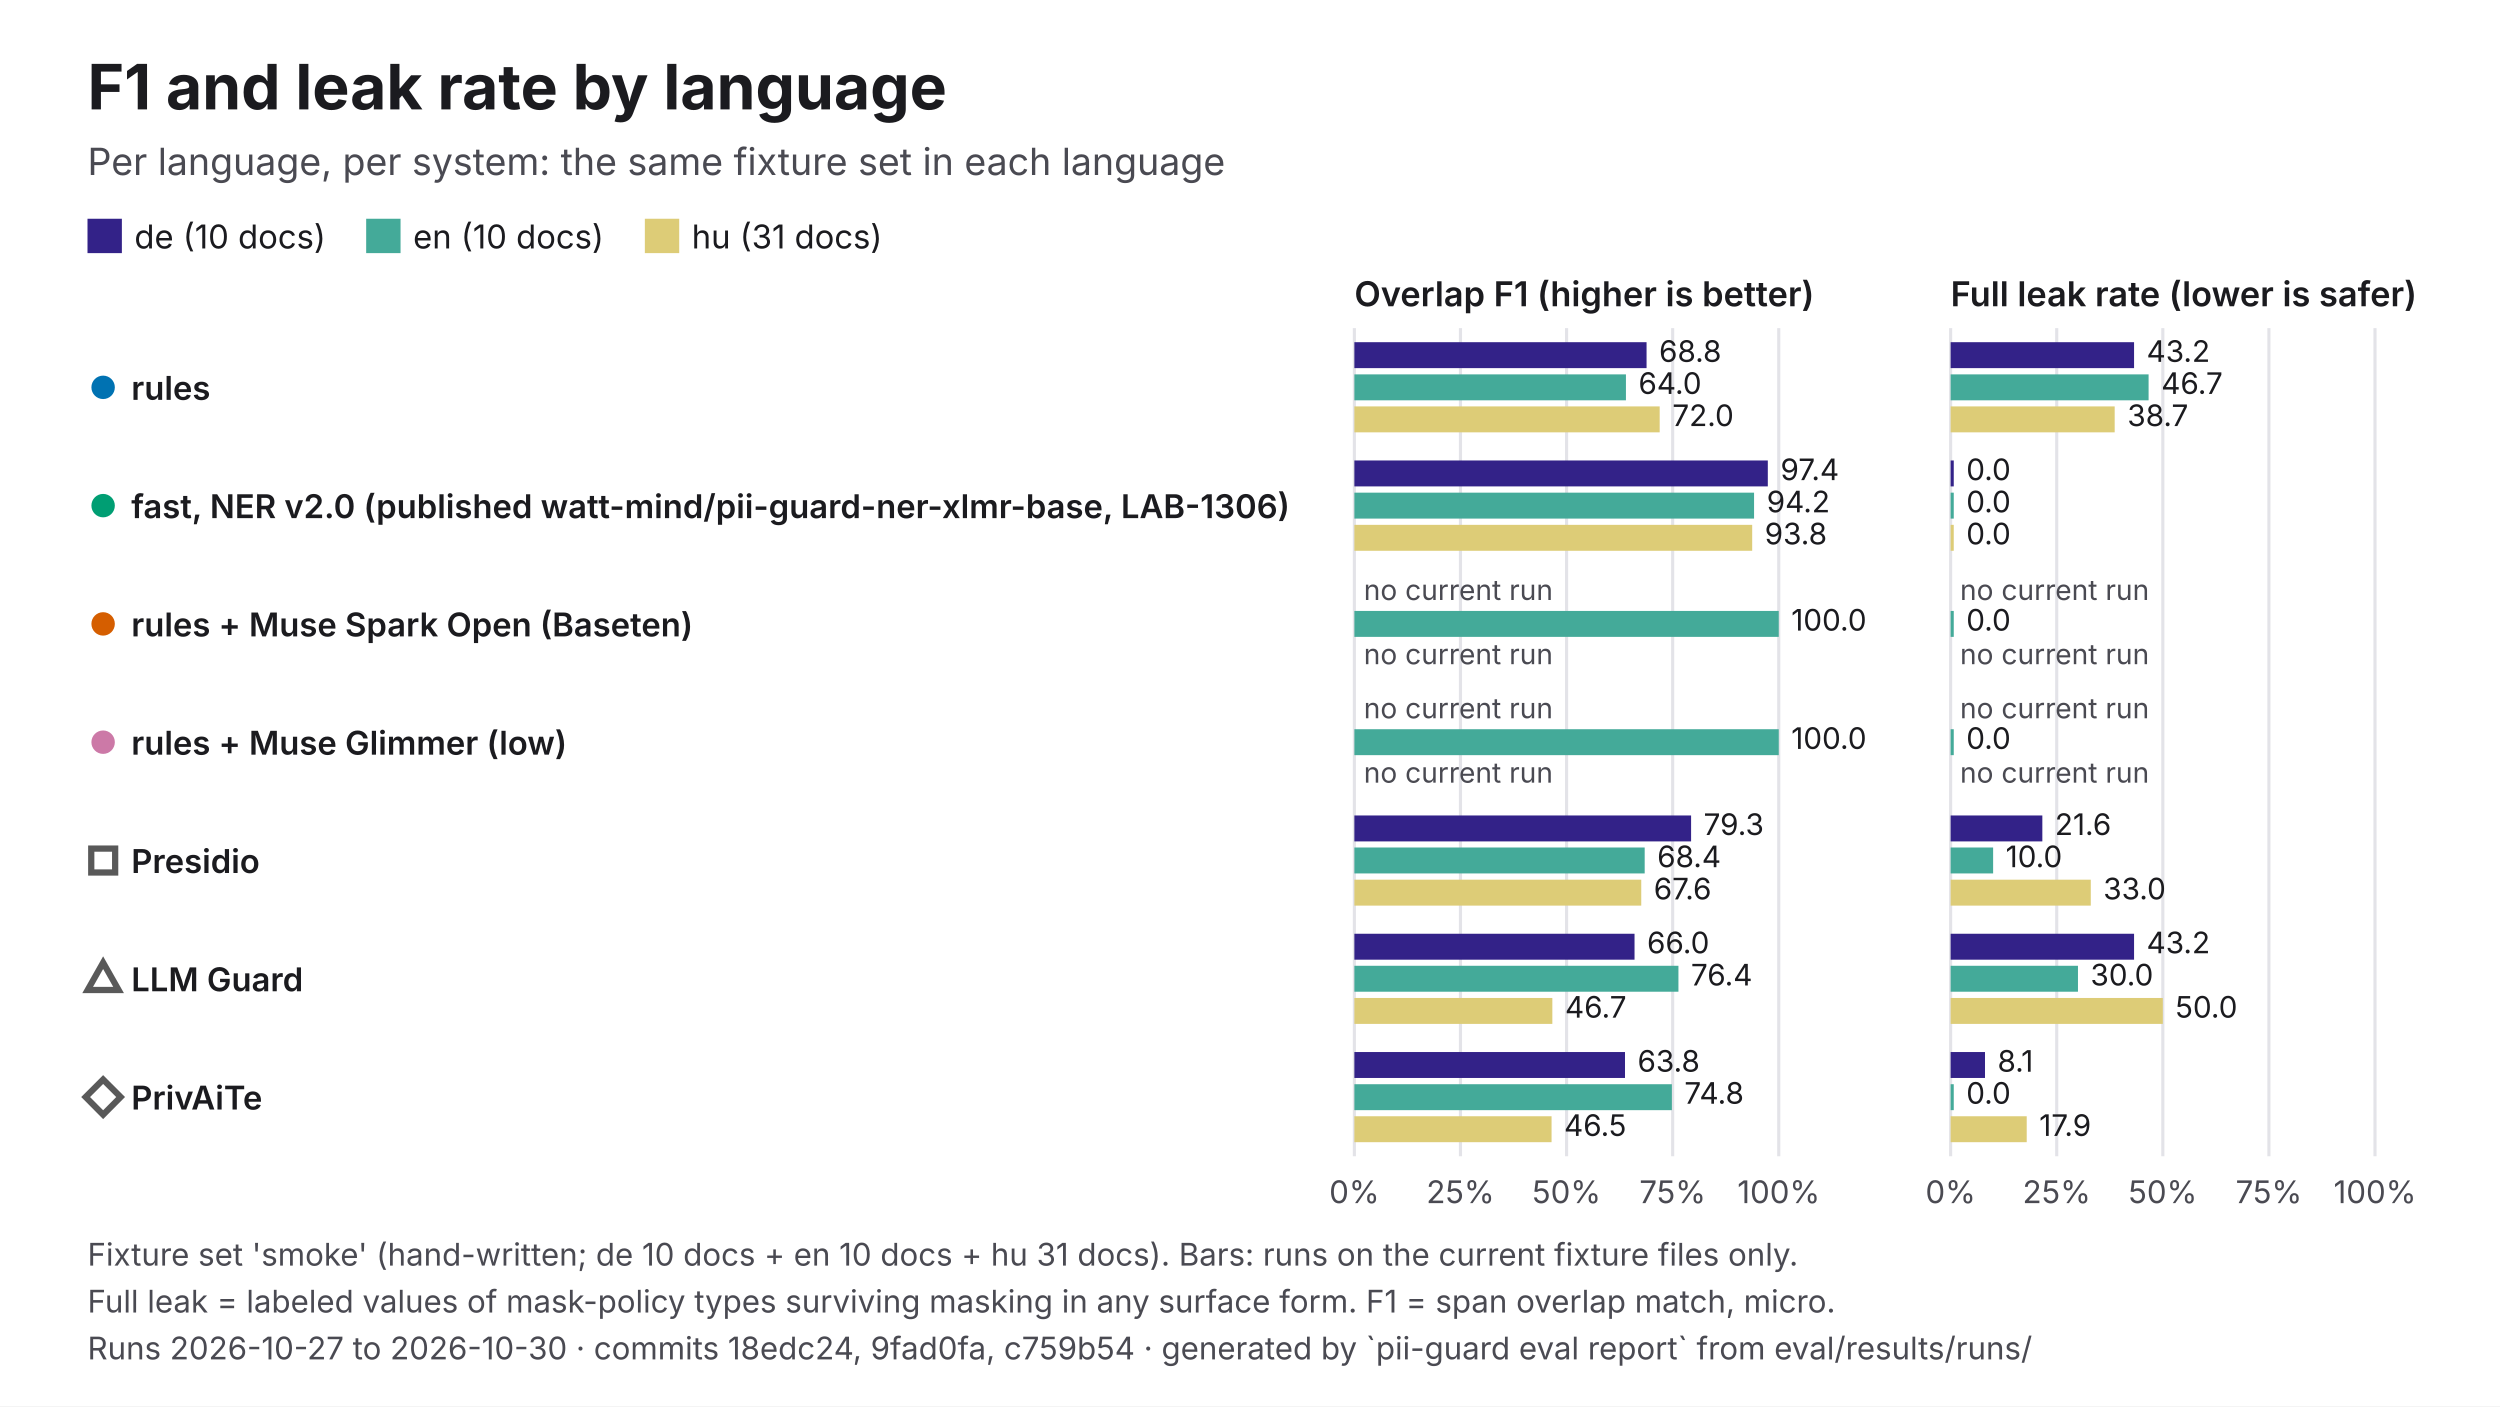
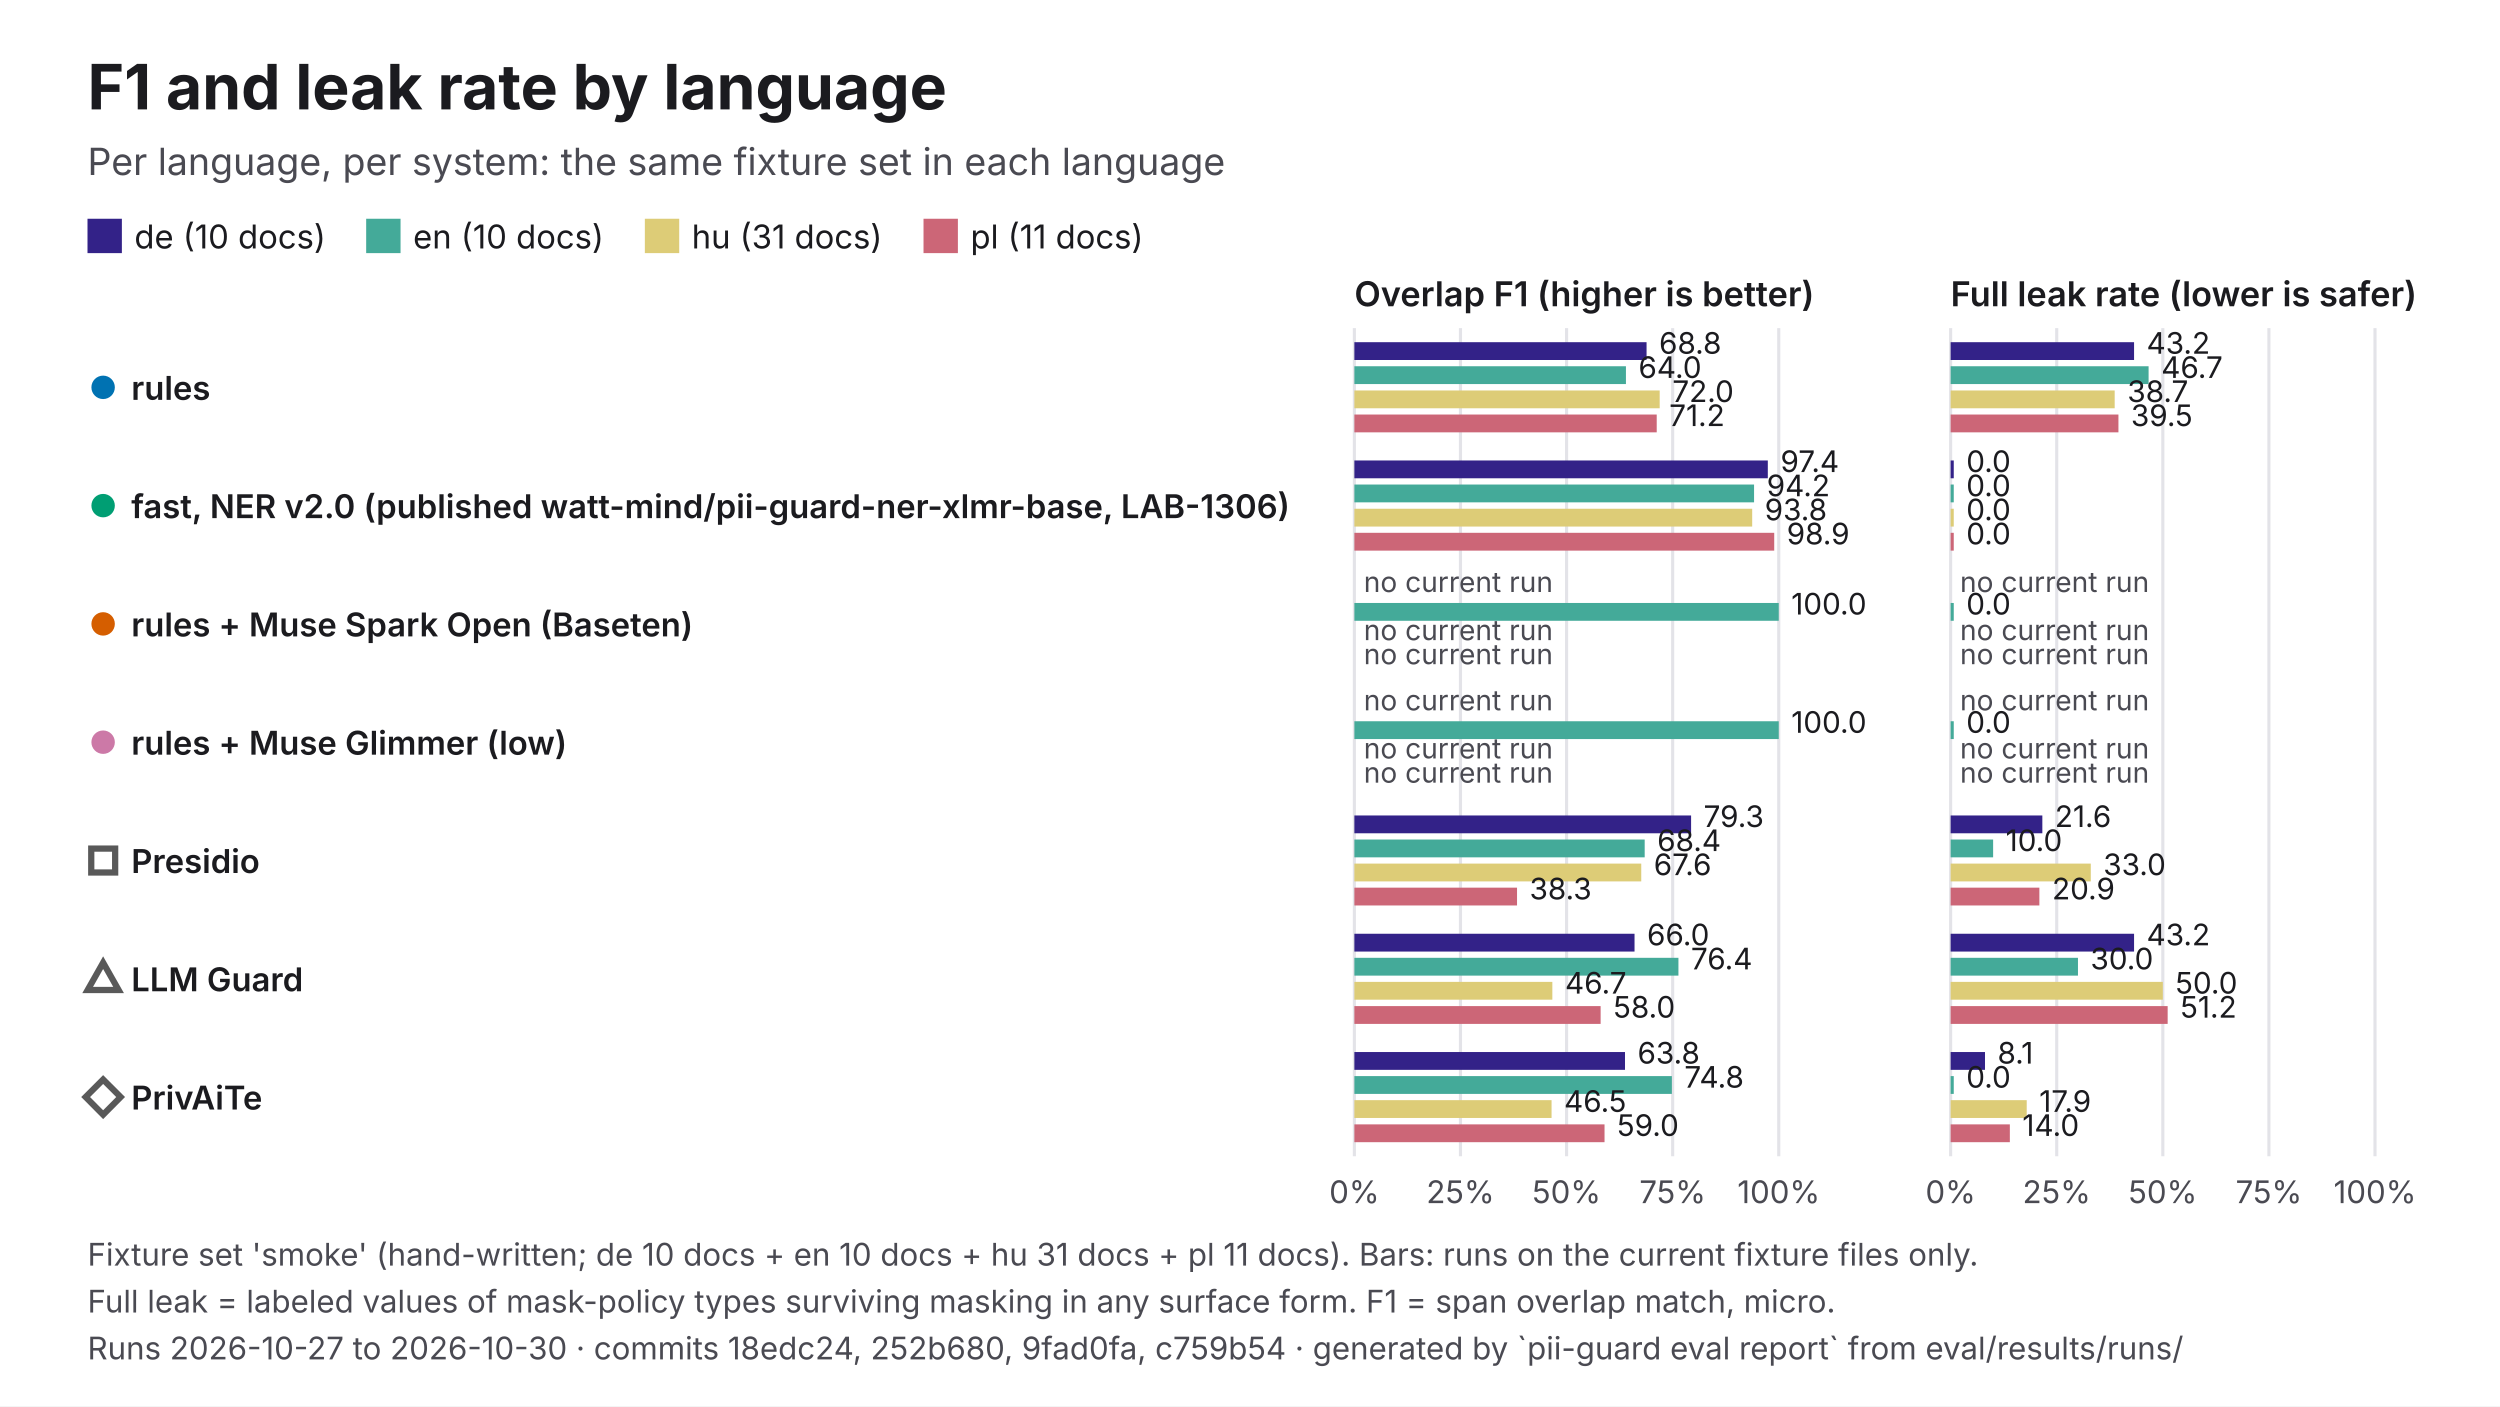
<svg xmlns="http://www.w3.org/2000/svg" viewBox="0 0 1600 900" width="1600" height="900" role="img" aria-labelledby="t d" font-family="Inter, 'Helvetica Neue', Helvetica, Arial, sans-serif">
  <rect width="1600" height="900" fill="#FFFFFF" />
  <text x="56" y="70" font-size="40" fill="#1B1B1F" font-weight="700">F1 and leak rate by language</text>
  <text x="56" y="112" font-size="24" fill="#4A4A52">Per language, per system: the same fixture set in each language</text>
  <rect x="56" y="140" width="22" height="22" fill="#332288" />
  <text x="86" y="159" font-size="21" fill="#1B1B1F">de (10 docs)</text>
  <rect x="234.35" y="140" width="22" height="22" fill="#44AA99" />
  <text x="264.4" y="159" font-size="21" fill="#1B1B1F">en (10 docs)</text>
  <rect x="412.7" y="140" width="22" height="22" fill="#DDCC77" />
  <text x="442.7" y="159" font-size="21" fill="#1B1B1F">hu (31 docs)</text>
+   <rect x="591.05" y="140" width="22" height="22" fill="#CC6677" />
+   <text x="621.1" y="159" font-size="21" fill="#1B1B1F">pl (11 docs)</text>
  <text x="866.8" y="196" font-size="22" fill="#1B1B1F" font-weight="600">Overlap F1 (higher is better)</text>
  <line x1="866.8" y1="210" x2="866.8" y2="740" stroke="#E3E3E8" stroke-width="2" />
  <text x="866.8" y="770" font-size="20" fill="#4A4A52" text-anchor="middle">0%</text>
  <line x1="934.7" y1="210" x2="934.7" y2="740" stroke="#E3E3E8" stroke-width="2" />
  <text x="934.7" y="770" font-size="20" fill="#4A4A52" text-anchor="middle">25%</text>
  <line x1="1002.6" y1="210" x2="1002.6" y2="740" stroke="#E3E3E8" stroke-width="2" />
  <text x="1002.6" y="770" font-size="20" fill="#4A4A52" text-anchor="middle">50%</text>
  <line x1="1070.5" y1="210" x2="1070.5" y2="740" stroke="#E3E3E8" stroke-width="2" />
  <text x="1070.5" y="770" font-size="20" fill="#4A4A52" text-anchor="middle">75%</text>
  <line x1="1138.4" y1="210" x2="1138.4" y2="740" stroke="#E3E3E8" stroke-width="2" />
  <text x="1138.4" y="770" font-size="20" fill="#4A4A52" text-anchor="middle">100%</text>
  <text x="1248.4" y="196" font-size="22" fill="#1B1B1F" font-weight="600">Full leak rate (lower is safer)</text>
  <line x1="1248.4" y1="210" x2="1248.4" y2="740" stroke="#E3E3E8" stroke-width="2" />
  <text x="1248.4" y="770" font-size="20" fill="#4A4A52" text-anchor="middle">0%</text>
  <line x1="1316.3" y1="210" x2="1316.3" y2="740" stroke="#E3E3E8" stroke-width="2" />
  <text x="1316.3" y="770" font-size="20" fill="#4A4A52" text-anchor="middle">25%</text>
  <line x1="1384.2" y1="210" x2="1384.2" y2="740" stroke="#E3E3E8" stroke-width="2" />
  <text x="1384.2" y="770" font-size="20" fill="#4A4A52" text-anchor="middle">50%</text>
  <line x1="1452.1" y1="210" x2="1452.1" y2="740" stroke="#E3E3E8" stroke-width="2" />
  <text x="1452.1" y="770" font-size="20" fill="#4A4A52" text-anchor="middle">75%</text>
  <line x1="1520" y1="210" x2="1520" y2="740" stroke="#E3E3E8" stroke-width="2" />
  <text x="1520" y="770" font-size="20" fill="#4A4A52" text-anchor="middle">100%</text>
  <circle cx="66" cy="247.9" r="9" fill="#0072B2" stroke="#FFFFFF" stroke-width="3" />
  <text x="84" y="255.9" font-size="21" fill="#1B1B1F" font-weight="600">rules</text>
-   <rect x="866.8" y="219" width="187" height="16.6" fill="#332288" />
-   <text x="1061.8" y="231.6" font-size="19" fill="#1B1B1F">68.8</text>
-   <rect x="1248.4" y="219" width="117.4" height="16.6" fill="#332288" />
-   <text x="1373.8" y="231.6" font-size="19" fill="#1B1B1F">43.2</text>
-   <rect x="866.8" y="239.6" width="173.8" height="16.6" fill="#44AA99" />
-   <text x="1048.6" y="252.1" font-size="19" fill="#1B1B1F">64.0</text>
-   <rect x="1248.4" y="239.6" width="126.7" height="16.6" fill="#44AA99" />
-   <text x="1383.2" y="252.1" font-size="19" fill="#1B1B1F">46.7</text>
-   <rect x="866.8" y="260.1" width="195.4" height="16.6" fill="#DDCC77" />
-   <text x="1070.3" y="272.7" font-size="19" fill="#1B1B1F">72.0</text>
-   <rect x="1248.4" y="260.1" width="105" height="16.6" fill="#DDCC77" />
-   <text x="1361.5" y="272.7" font-size="19" fill="#1B1B1F">38.7</text>
+   <rect x="866.8" y="219" width="187" height="11.4" fill="#332288" />
+   <text x="1061.8" y="226.4" font-size="19" fill="#1B1B1F">68.8</text>
+   <rect x="1248.4" y="219" width="117.4" height="11.4" fill="#332288" />
+   <text x="1373.8" y="226.4" font-size="19" fill="#1B1B1F">43.2</text>
+   <rect x="866.8" y="234.4" width="173.8" height="11.4" fill="#44AA99" />
+   <text x="1048.6" y="241.9" font-size="19" fill="#1B1B1F">64.0</text>
+   <rect x="1248.4" y="234.4" width="126.7" height="11.4" fill="#44AA99" />
+   <text x="1383.2" y="241.9" font-size="19" fill="#1B1B1F">46.7</text>
+   <rect x="866.8" y="249.9" width="195.4" height="11.4" fill="#DDCC77" />
+   <text x="1070.3" y="257.3" font-size="19" fill="#1B1B1F">72.0</text>
+   <rect x="1248.4" y="249.9" width="105" height="11.4" fill="#DDCC77" />
+   <text x="1361.5" y="257.3" font-size="19" fill="#1B1B1F">38.7</text>
+   <rect x="866.8" y="265.3" width="193.5" height="11.4" fill="#CC6677" />
+   <text x="1068.3" y="272.7" font-size="19" fill="#1B1B1F">71.2</text>
+   <rect x="1248.4" y="265.3" width="107.4" height="11.4" fill="#CC6677" />
+   <text x="1363.8" y="272.7" font-size="19" fill="#1B1B1F">39.5</text>
  <circle cx="66" cy="323.6" r="9" fill="#009E73" stroke="#FFFFFF" stroke-width="3" />
  <text x="84" y="331.6" font-size="21" fill="#1B1B1F" font-weight="600">fast, NER v2.0 (published watt-mind/pii-guard-ner-xlmr-base, LAB-1306)</text>
-   <rect x="866.8" y="294.7" width="264.6" height="16.6" fill="#332288" />
-   <text x="1139.5" y="307.3" font-size="19" fill="#1B1B1F">97.4</text>
-   <rect x="1248.4" y="294.7" width="2" height="16.6" fill="#332288" />
-   <text x="1258.4" y="307.3" font-size="19" fill="#1B1B1F">0.0</text>
-   <rect x="866.8" y="315.3" width="255.8" height="16.6" fill="#44AA99" />
-   <text x="1130.7" y="327.9" font-size="19" fill="#1B1B1F">94.2</text>
-   <rect x="1248.4" y="315.3" width="2" height="16.6" fill="#44AA99" />
-   <text x="1258.4" y="327.9" font-size="19" fill="#1B1B1F">0.0</text>
-   <rect x="866.8" y="335.9" width="254.6" height="16.6" fill="#DDCC77" />
-   <text x="1129.4" y="348.4" font-size="19" fill="#1B1B1F">93.8</text>
-   <rect x="1248.4" y="335.9" width="2" height="16.6" fill="#DDCC77" />
+   <rect x="866.8" y="294.7" width="264.6" height="11.4" fill="#332288" />
+   <text x="1139.5" y="302.1" font-size="19" fill="#1B1B1F">97.4</text>
+   <rect x="1248.4" y="294.7" width="2" height="11.4" fill="#332288" />
+   <text x="1258.4" y="302.1" font-size="19" fill="#1B1B1F">0.0</text>
+   <rect x="866.8" y="310.1" width="255.8" height="11.4" fill="#44AA99" />
+   <text x="1130.7" y="317.6" font-size="19" fill="#1B1B1F">94.2</text>
+   <rect x="1248.4" y="310.1" width="2" height="11.4" fill="#44AA99" />
+   <text x="1258.4" y="317.6" font-size="19" fill="#1B1B1F">0.0</text>
+   <rect x="866.8" y="325.6" width="254.6" height="11.4" fill="#DDCC77" />
+   <text x="1129.4" y="333" font-size="19" fill="#1B1B1F">93.8</text>
+   <rect x="1248.4" y="325.6" width="2" height="11.4" fill="#DDCC77" />
+   <text x="1258.4" y="333" font-size="19" fill="#1B1B1F">0.0</text>
+   <rect x="866.8" y="341" width="268.7" height="11.4" fill="#CC6677" />
+   <text x="1143.5" y="348.4" font-size="19" fill="#1B1B1F">98.9</text>
+   <rect x="1248.4" y="341" width="2" height="11.4" fill="#CC6677" />
  <text x="1258.4" y="348.4" font-size="19" fill="#1B1B1F">0.0</text>
  <circle cx="66" cy="399.3" r="9" fill="#D55E00" stroke="#FFFFFF" stroke-width="3" />
  <text x="84" y="407.3" font-size="21" fill="#1B1B1F" font-weight="600">rules + Muse Spark Open (Baseten)</text>
-   <text x="872.8" y="384" font-size="18" fill="#4A4A52">no current run</text>
-   <text x="1254.4" y="384" font-size="18" fill="#4A4A52">no current run</text>
-   <rect x="866.8" y="391" width="271.6" height="16.6" fill="#44AA99" />
-   <text x="1146.4" y="403.6" font-size="19" fill="#1B1B1F">100.0</text>
-   <rect x="1248.4" y="391" width="2" height="16.6" fill="#44AA99" />
-   <text x="1258.4" y="403.6" font-size="19" fill="#1B1B1F">0.0</text>
+   <text x="872.8" y="378.9" font-size="18" fill="#4A4A52">no current run</text>
+   <text x="1254.4" y="378.9" font-size="18" fill="#4A4A52">no current run</text>
+   <rect x="866.8" y="385.9" width="271.6" height="11.4" fill="#44AA99" />
+   <text x="1146.4" y="393.3" font-size="19" fill="#1B1B1F">100.0</text>
+   <rect x="1248.4" y="385.9" width="2" height="11.4" fill="#44AA99" />
+   <text x="1258.4" y="393.3" font-size="19" fill="#1B1B1F">0.0</text>
+   <text x="872.8" y="409.7" font-size="18" fill="#4A4A52">no current run</text>
+   <text x="1254.4" y="409.7" font-size="18" fill="#4A4A52">no current run</text>
  <text x="872.8" y="425.1" font-size="18" fill="#4A4A52">no current run</text>
  <text x="1254.4" y="425.1" font-size="18" fill="#4A4A52">no current run</text>
  <circle cx="66" cy="475" r="9" fill="#CC79A7" stroke="#FFFFFF" stroke-width="3" />
  <text x="84" y="483" font-size="21" fill="#1B1B1F" font-weight="600">rules + Muse Glimmer (low)</text>
-   <text x="872.8" y="459.7" font-size="18" fill="#4A4A52">no current run</text>
-   <text x="1254.4" y="459.7" font-size="18" fill="#4A4A52">no current run</text>
-   <rect x="866.8" y="466.7" width="271.6" height="16.6" fill="#44AA99" />
-   <text x="1146.4" y="479.3" font-size="19" fill="#1B1B1F">100.0</text>
-   <rect x="1248.4" y="466.7" width="2" height="16.6" fill="#44AA99" />
-   <text x="1258.4" y="479.3" font-size="19" fill="#1B1B1F">0.0</text>
+   <text x="872.8" y="454.6" font-size="18" fill="#4A4A52">no current run</text>
+   <text x="1254.4" y="454.6" font-size="18" fill="#4A4A52">no current run</text>
+   <rect x="866.8" y="461.6" width="271.6" height="11.4" fill="#44AA99" />
+   <text x="1146.4" y="469" font-size="19" fill="#1B1B1F">100.0</text>
+   <rect x="1248.4" y="461.6" width="2" height="11.4" fill="#44AA99" />
+   <text x="1258.4" y="469" font-size="19" fill="#1B1B1F">0.0</text>
+   <text x="872.8" y="485.4" font-size="18" fill="#4A4A52">no current run</text>
+   <text x="1254.4" y="485.4" font-size="18" fill="#4A4A52">no current run</text>
  <text x="872.8" y="500.9" font-size="18" fill="#4A4A52">no current run</text>
  <text x="1254.4" y="500.9" font-size="18" fill="#4A4A52">no current run</text>
  <rect x="58.4" y="543.1" width="15.3" height="15.3" fill="#FFFFFF" stroke="#595959" stroke-width="4" />
  <text x="84" y="558.7" font-size="21" fill="#1B1B1F" font-weight="600">Presidio</text>
-   <rect x="866.8" y="521.9" width="215.5" height="16.6" fill="#332288" />
-   <text x="1090.3" y="534.4" font-size="19" fill="#1B1B1F">79.3</text>
-   <rect x="1248.4" y="521.9" width="58.7" height="16.6" fill="#332288" />
-   <text x="1315.1" y="534.4" font-size="19" fill="#1B1B1F">21.6</text>
-   <rect x="866.8" y="542.4" width="185.8" height="16.6" fill="#44AA99" />
-   <text x="1060.6" y="555" font-size="19" fill="#1B1B1F">68.4</text>
-   <rect x="1248.4" y="542.4" width="27.2" height="16.6" fill="#44AA99" />
-   <text x="1283.6" y="555" font-size="19" fill="#1B1B1F">10.0</text>
-   <rect x="866.8" y="563" width="183.6" height="16.6" fill="#DDCC77" />
-   <text x="1058.4" y="575.6" font-size="19" fill="#1B1B1F">67.6</text>
-   <rect x="1248.4" y="563" width="89.7" height="16.6" fill="#DDCC77" />
-   <text x="1346.1" y="575.6" font-size="19" fill="#1B1B1F">33.0</text>
+   <rect x="866.8" y="521.9" width="215.5" height="11.4" fill="#332288" />
+   <text x="1090.3" y="529.3" font-size="19" fill="#1B1B1F">79.3</text>
+   <rect x="1248.4" y="521.9" width="58.7" height="11.4" fill="#332288" />
+   <text x="1315.1" y="529.3" font-size="19" fill="#1B1B1F">21.6</text>
+   <rect x="866.8" y="537.3" width="185.8" height="11.4" fill="#44AA99" />
+   <text x="1060.6" y="544.7" font-size="19" fill="#1B1B1F">68.4</text>
+   <rect x="1248.4" y="537.3" width="27.2" height="11.4" fill="#44AA99" />
+   <text x="1283.6" y="544.7" font-size="19" fill="#1B1B1F">10.0</text>
+   <rect x="866.8" y="552.7" width="183.6" height="11.4" fill="#DDCC77" />
+   <text x="1058.4" y="560.1" font-size="19" fill="#1B1B1F">67.6</text>
+   <rect x="1248.4" y="552.7" width="89.7" height="11.4" fill="#DDCC77" />
+   <text x="1346.1" y="560.1" font-size="19" fill="#1B1B1F">33.0</text>
+   <rect x="866.8" y="568.1" width="104.1" height="11.4" fill="#CC6677" />
+   <text x="978.9" y="575.6" font-size="19" fill="#1B1B1F">38.3</text>
+   <rect x="1248.4" y="568.1" width="56.8" height="11.4" fill="#CC6677" />
+   <text x="1313.3" y="575.6" font-size="19" fill="#1B1B1F">20.9</text>
  <polygon points="66,616.1 75.9,633.6 56.1,633.6" fill="#FFFFFF" stroke="#595959" stroke-width="4" />
  <text x="84" y="634.4" font-size="21" fill="#1B1B1F" font-weight="600">LLM Guard</text>
-   <rect x="866.8" y="597.6" width="179.3" height="16.6" fill="#332288" />
-   <text x="1054.1" y="610.1" font-size="19" fill="#1B1B1F">66.0</text>
-   <rect x="1248.4" y="597.6" width="117.4" height="16.6" fill="#332288" />
-   <text x="1373.8" y="610.1" font-size="19" fill="#1B1B1F">43.2</text>
-   <rect x="866.8" y="618.1" width="207.4" height="16.6" fill="#44AA99" />
-   <text x="1082.2" y="630.7" font-size="19" fill="#1B1B1F">76.4</text>
-   <rect x="1248.4" y="618.1" width="81.5" height="16.6" fill="#44AA99" />
-   <text x="1337.9" y="630.7" font-size="19" fill="#1B1B1F">30.0</text>
-   <rect x="866.8" y="638.7" width="126.7" height="16.6" fill="#DDCC77" />
-   <text x="1001.6" y="651.3" font-size="19" fill="#1B1B1F">46.7</text>
-   <rect x="1248.4" y="638.7" width="135.8" height="16.6" fill="#DDCC77" />
-   <text x="1392.2" y="651.3" font-size="19" fill="#1B1B1F">50.0</text>
+   <rect x="866.8" y="597.6" width="179.3" height="11.4" fill="#332288" />
+   <text x="1054.1" y="605" font-size="19" fill="#1B1B1F">66.0</text>
+   <rect x="1248.4" y="597.6" width="117.4" height="11.4" fill="#332288" />
+   <text x="1373.8" y="605" font-size="19" fill="#1B1B1F">43.2</text>
+   <rect x="866.8" y="613" width="207.4" height="11.4" fill="#44AA99" />
+   <text x="1082.2" y="620.4" font-size="19" fill="#1B1B1F">76.4</text>
+   <rect x="1248.4" y="613" width="81.5" height="11.4" fill="#44AA99" />
+   <text x="1337.9" y="620.4" font-size="19" fill="#1B1B1F">30.0</text>
+   <rect x="866.8" y="628.4" width="126.7" height="11.4" fill="#DDCC77" />
+   <text x="1001.6" y="635.9" font-size="19" fill="#1B1B1F">46.7</text>
+   <rect x="1248.4" y="628.4" width="135.8" height="11.4" fill="#DDCC77" />
+   <text x="1392.2" y="635.9" font-size="19" fill="#1B1B1F">50.0</text>
+   <rect x="866.8" y="643.9" width="157.6" height="11.4" fill="#CC6677" />
+   <text x="1032.5" y="651.3" font-size="19" fill="#1B1B1F">58.0</text>
+   <rect x="1248.4" y="643.9" width="138.9" height="11.4" fill="#CC6677" />
+   <text x="1395.4" y="651.3" font-size="19" fill="#1B1B1F">51.2</text>
  <polygon points="66,690.9 77.2,702.1 66,713.4 54.8,702.1" fill="#FFFFFF" stroke="#595959" stroke-width="4" />
  <text x="84" y="710.1" font-size="21" fill="#1B1B1F" font-weight="600">PrivAiTe</text>
-   <rect x="866.8" y="673.3" width="173.2" height="16.6" fill="#332288" />
-   <text x="1048" y="685.9" font-size="19" fill="#1B1B1F">63.8</text>
-   <rect x="1248.4" y="673.3" width="22" height="16.6" fill="#332288" />
-   <text x="1278.4" y="685.9" font-size="19" fill="#1B1B1F">8.1</text>
-   <rect x="866.8" y="693.9" width="203.2" height="16.6" fill="#44AA99" />
-   <text x="1078" y="706.4" font-size="19" fill="#1B1B1F">74.8</text>
-   <rect x="1248.4" y="693.9" width="2" height="16.6" fill="#44AA99" />
-   <text x="1258.4" y="706.4" font-size="19" fill="#1B1B1F">0.0</text>
-   <rect x="866.8" y="714.4" width="126.2" height="16.6" fill="#DDCC77" />
-   <text x="1001" y="727" font-size="19" fill="#1B1B1F">46.5</text>
-   <rect x="1248.4" y="714.4" width="48.7" height="16.6" fill="#DDCC77" />
-   <text x="1305.1" y="727" font-size="19" fill="#1B1B1F">17.9</text>
-   <text x="56" y="810" font-size="20" fill="#4A4A52">Fixture set 'smoke' (hand-written; de 10 docs + en 10 docs + hu 31 docs). Bars: runs on the current fixture files only.</text>
+   <rect x="866.8" y="673.3" width="173.2" height="11.4" fill="#332288" />
+   <text x="1048" y="680.7" font-size="19" fill="#1B1B1F">63.8</text>
+   <rect x="1248.4" y="673.3" width="22" height="11.4" fill="#332288" />
+   <text x="1278.4" y="680.7" font-size="19" fill="#1B1B1F">8.1</text>
+   <rect x="866.8" y="688.7" width="203.2" height="11.4" fill="#44AA99" />
+   <text x="1078" y="696.1" font-size="19" fill="#1B1B1F">74.8</text>
+   <rect x="1248.4" y="688.7" width="2" height="11.4" fill="#44AA99" />
+   <text x="1258.4" y="696.1" font-size="19" fill="#1B1B1F">0.0</text>
+   <rect x="866.8" y="704.1" width="126.2" height="11.4" fill="#DDCC77" />
+   <text x="1001" y="711.6" font-size="19" fill="#1B1B1F">46.5</text>
+   <rect x="1248.4" y="704.1" width="48.7" height="11.4" fill="#DDCC77" />
+   <text x="1305.1" y="711.6" font-size="19" fill="#1B1B1F">17.9</text>
+   <rect x="866.8" y="719.6" width="160.1" height="11.4" fill="#CC6677" />
+   <text x="1034.9" y="727" font-size="19" fill="#1B1B1F">59.0</text>
+   <rect x="1248.4" y="719.6" width="37.9" height="11.4" fill="#CC6677" />
+   <text x="1294.3" y="727" font-size="19" fill="#1B1B1F">14.0</text>
+   <text x="56" y="810" font-size="20" fill="#4A4A52">Fixture set 'smoke' (hand-written; de 10 docs + en 10 docs + hu 31 docs + pl 11 docs). Bars: runs on the current fixture files only.</text>
  <text x="56" y="840" font-size="20" fill="#4A4A52">Full leak = labeled values of mask-policy types surviving masking in any surface form. F1 = span overlap match, micro.</text>
-   <text x="56" y="870" font-size="20" fill="#4A4A52">Runs 2026-10-27 to 2026-10-30 · commits 18edc24, 9fad0fa, c759b54 · generated by `pii-guard eval report` from eval/results/runs/</text>
+   <text x="56" y="870" font-size="20" fill="#4A4A52">Runs 2026-10-27 to 2026-10-30 · commits 18edc24, 252b680, 9fad0fa, c759b54 · generated by `pii-guard eval report` from eval/results/runs/</text>
</svg>
